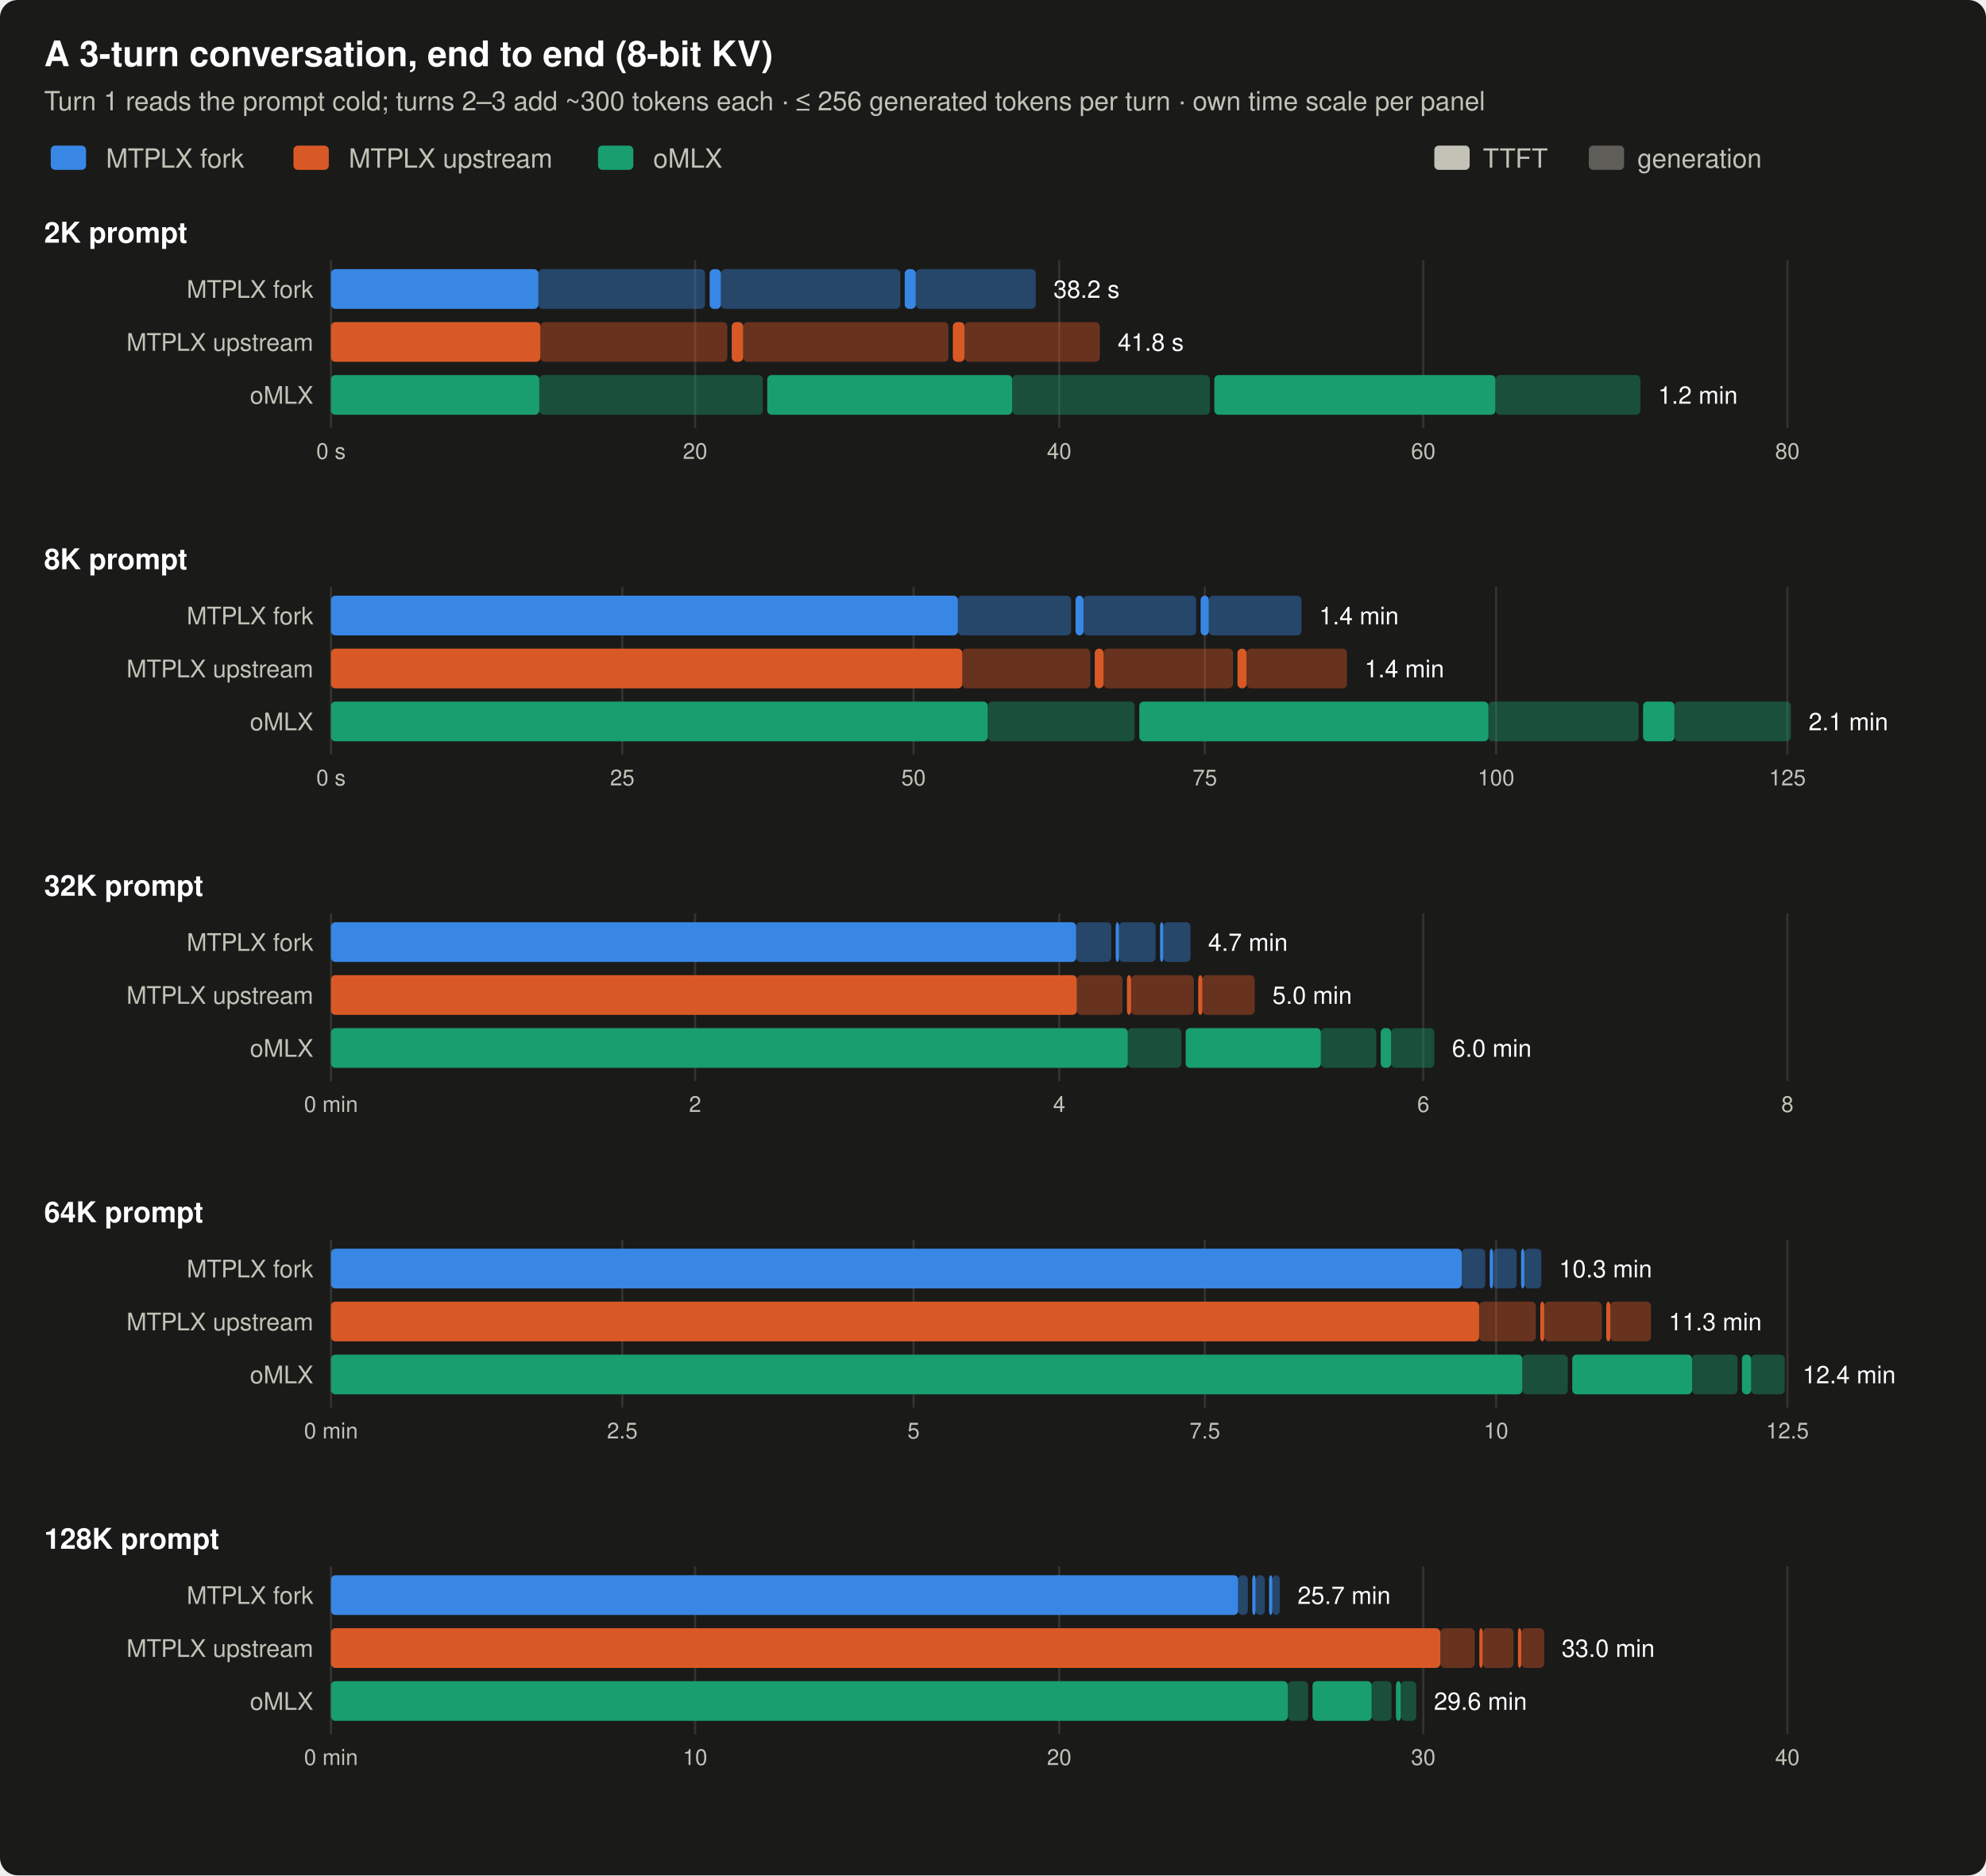
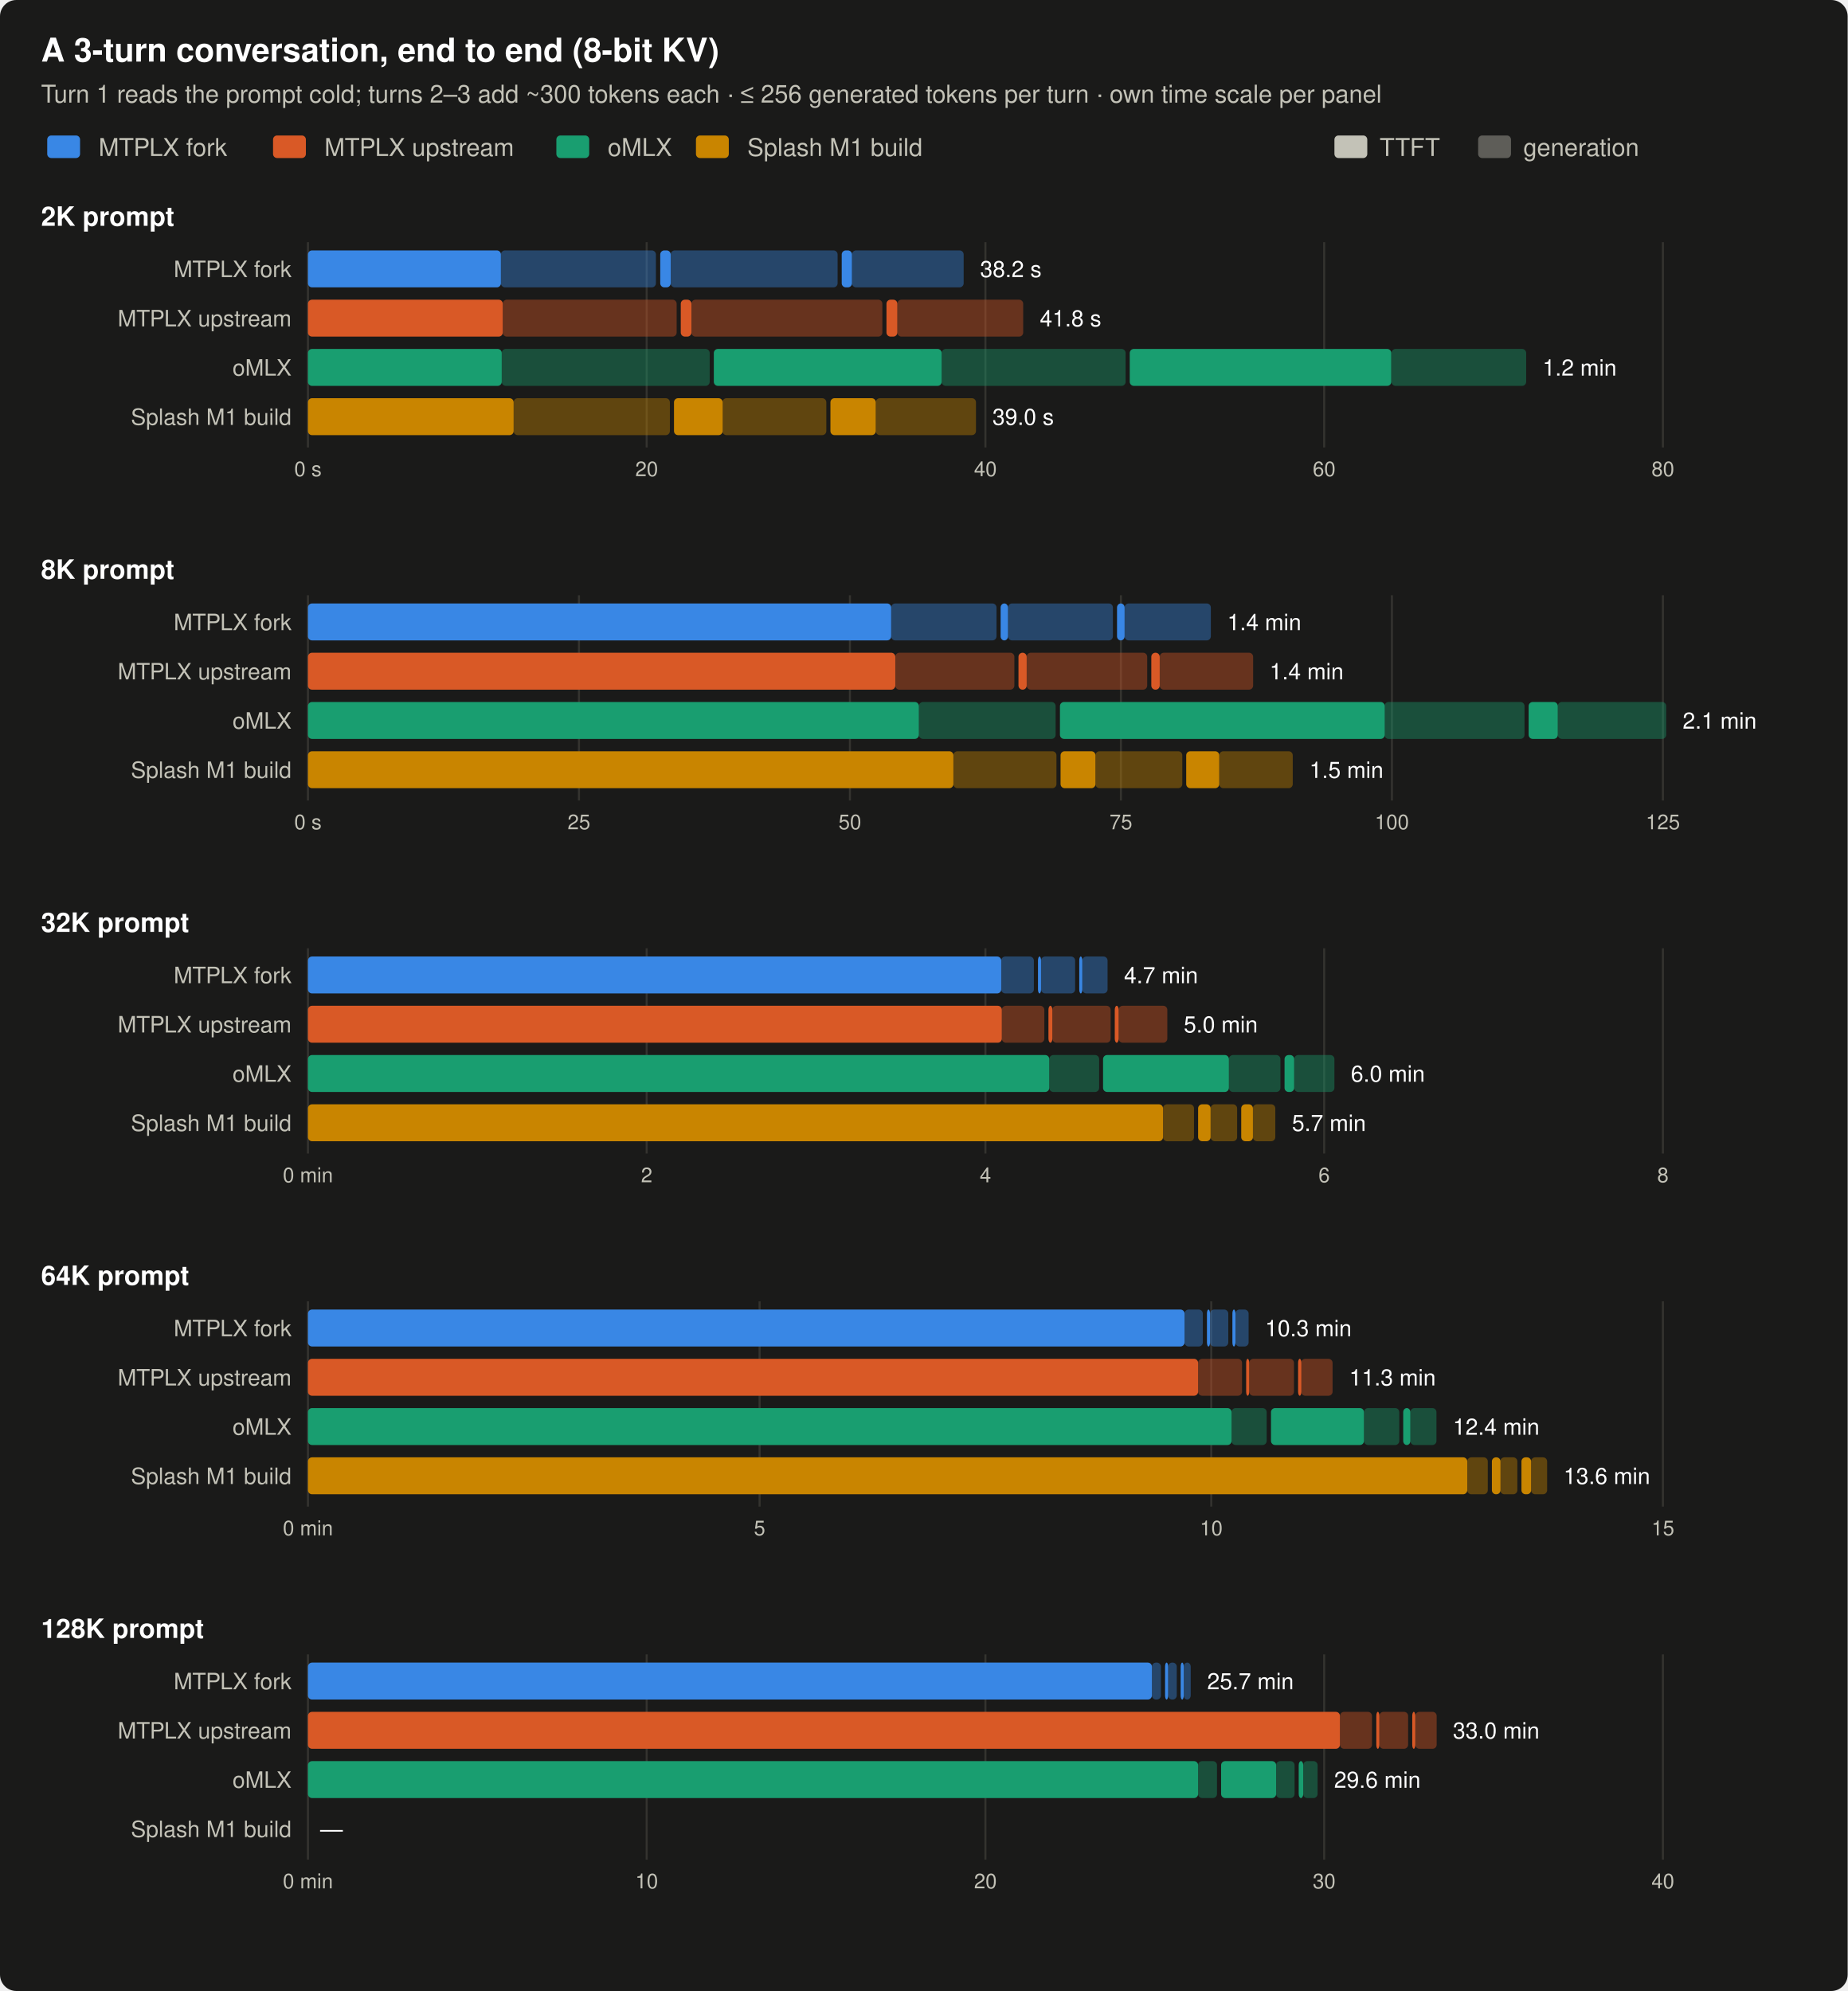
- <svg xmlns="http://www.w3.org/2000/svg" viewBox="0 0 900 850" width="900" height="850" role="img" aria-label="A 3-turn conversation, end to end (8-bit KV)" font-family="-apple-system,BlinkMacSystemFont,Segoe UI,Helvetica,Arial,sans-serif">
-   <rect width="900" height="850" rx="8" fill="#1a1a19" />
+ <svg xmlns="http://www.w3.org/2000/svg" viewBox="0 0 900 970" width="900" height="970" role="img" aria-label="A 3-turn conversation, end to end (8-bit KV)" font-family="-apple-system,BlinkMacSystemFont,Segoe UI,Helvetica,Arial,sans-serif">
+   <rect width="900" height="970" rx="8" fill="#1a1a19" />
  <text x="20" y="30" fill="#ffffff" font-size="16" font-weight="600">A 3-turn conversation, end to end (8-bit KV)</text>
  <text x="20" y="50" fill="#c3c2b7" font-size="12">Turn 1 reads the prompt cold; turns 2–3 add ~300 tokens each · ≤ 256 generated tokens per turn · own time scale per panel</text>
  <rect x="23" y="66" width="16" height="11" rx="2" fill="#3987e5" />
  <text x="48" y="76" fill="#c3c2b7" font-size="12">MTPLX fork</text>
  <rect x="133" y="66" width="16" height="11" rx="2" fill="#d95926" />
  <text x="158" y="76" fill="#c3c2b7" font-size="12">MTPLX upstream</text>
  <rect x="271" y="66" width="16" height="11" rx="2" fill="#199e70" />
  <text x="296" y="76" fill="#c3c2b7" font-size="12">oMLX</text>
+   <rect x="339" y="66" width="16" height="11" rx="2" fill="#c98500" />
+   <text x="364" y="76" fill="#c3c2b7" font-size="12">Splash M1 build</text>
  <rect x="650" y="66" width="16" height="11" rx="2" fill="#c3c2b7" />
  <text x="672" y="76" fill="#c3c2b7" font-size="12">TTFT</text>
  <rect x="720" y="66" width="16" height="11" rx="2" fill="#c3c2b7" fill-opacity="0.4" />
  <text x="742" y="76" fill="#c3c2b7" font-size="12">generation</text>
  <text x="20" y="110" fill="#ffffff" font-size="13" font-weight="600">2K prompt</text>
-   <line x1="150.0" x2="150.0" y1="118" y2="194" stroke="#34332f" />
-   <text x="150.0" y="208" fill="#c3c2b7" font-size="10" text-anchor="middle">0 s</text>
-   <line x1="315.0" x2="315.0" y1="118" y2="194" stroke="#34332f" />
-   <text x="315.0" y="208" fill="#c3c2b7" font-size="10" text-anchor="middle">20 </text>
-   <line x1="480.0" x2="480.0" y1="118" y2="194" stroke="#34332f" />
-   <text x="480.0" y="208" fill="#c3c2b7" font-size="10" text-anchor="middle">40 </text>
-   <line x1="645.0" x2="645.0" y1="118" y2="194" stroke="#34332f" />
-   <text x="645.0" y="208" fill="#c3c2b7" font-size="10" text-anchor="middle">60 </text>
-   <line x1="810.0" x2="810.0" y1="118" y2="194" stroke="#34332f" />
-   <text x="810.0" y="208" fill="#c3c2b7" font-size="10" text-anchor="middle">80 </text>
+   <line x1="150.0" x2="150.0" y1="118" y2="218" stroke="#34332f" />
+   <text x="150.0" y="232" fill="#c3c2b7" font-size="10" text-anchor="middle">0 s</text>
+   <line x1="315.0" x2="315.0" y1="118" y2="218" stroke="#34332f" />
+   <text x="315.0" y="232" fill="#c3c2b7" font-size="10" text-anchor="middle">20 </text>
+   <line x1="480.0" x2="480.0" y1="118" y2="218" stroke="#34332f" />
+   <text x="480.0" y="232" fill="#c3c2b7" font-size="10" text-anchor="middle">40 </text>
+   <line x1="645.0" x2="645.0" y1="118" y2="218" stroke="#34332f" />
+   <text x="645.0" y="232" fill="#c3c2b7" font-size="10" text-anchor="middle">60 </text>
+   <line x1="810.0" x2="810.0" y1="118" y2="218" stroke="#34332f" />
+   <text x="810.0" y="232" fill="#c3c2b7" font-size="10" text-anchor="middle">80 </text>
  <text x="142" y="135" fill="#c3c2b7" font-size="11" text-anchor="end">MTPLX fork</text>
  <rect x="150.0" y="122" width="94.0" height="18" rx="2" fill="#3987e5" />
  <rect x="244.0" y="122" width="75.5" height="18" rx="2" fill="#3987e5" fill-opacity="0.4" />
  <rect x="321.6" y="122" width="5.1" height="18" rx="2" fill="#3987e5" />
  <rect x="326.7" y="122" width="81.3" height="18" rx="2" fill="#3987e5" fill-opacity="0.4" />
  <rect x="410.0" y="122" width="5.0" height="18" rx="2" fill="#3987e5" />
  <rect x="415.0" y="122" width="54.4" height="18" rx="2" fill="#3987e5" fill-opacity="0.4" />
  <text x="477.4" y="135" fill="#ffffff" font-size="11">38.2 s</text>
  <text x="142" y="159" fill="#c3c2b7" font-size="11" text-anchor="end">MTPLX upstream</text>
  <rect x="150.0" y="146" width="94.9" height="18" rx="2" fill="#d95926" />
  <rect x="244.9" y="146" width="84.7" height="18" rx="2" fill="#d95926" fill-opacity="0.4" />
  <rect x="331.6" y="146" width="5.2" height="18" rx="2" fill="#d95926" />
  <rect x="336.8" y="146" width="93.0" height="18" rx="2" fill="#d95926" fill-opacity="0.4" />
  <rect x="431.8" y="146" width="5.3" height="18" rx="2" fill="#d95926" />
  <rect x="437.1" y="146" width="61.3" height="18" rx="2" fill="#d95926" fill-opacity="0.4" />
  <text x="506.5" y="159" fill="#ffffff" font-size="11">41.8 s</text>
  <text x="142" y="183" fill="#c3c2b7" font-size="11" text-anchor="end">oMLX</text>
  <rect x="150.0" y="170" width="94.4" height="18" rx="2" fill="#199e70" />
  <rect x="244.4" y="170" width="101.3" height="18" rx="2" fill="#199e70" fill-opacity="0.4" />
  <rect x="347.7" y="170" width="111.0" height="18" rx="2" fill="#199e70" />
  <rect x="458.7" y="170" width="89.6" height="18" rx="2" fill="#199e70" fill-opacity="0.4" />
  <rect x="550.3" y="170" width="127.4" height="18" rx="2" fill="#199e70" />
  <rect x="677.8" y="170" width="65.6" height="18" rx="2" fill="#199e70" fill-opacity="0.4" />
  <text x="751.4" y="183" fill="#ffffff" font-size="11">1.2 min</text>
-   <text x="20" y="258" fill="#ffffff" font-size="13" font-weight="600">8K prompt</text>
-   <line x1="150.0" x2="150.0" y1="266" y2="342" stroke="#34332f" />
-   <text x="150.0" y="356" fill="#c3c2b7" font-size="10" text-anchor="middle">0 s</text>
-   <line x1="282.0" x2="282.0" y1="266" y2="342" stroke="#34332f" />
-   <text x="282.0" y="356" fill="#c3c2b7" font-size="10" text-anchor="middle">25 </text>
-   <line x1="414.0" x2="414.0" y1="266" y2="342" stroke="#34332f" />
-   <text x="414.0" y="356" fill="#c3c2b7" font-size="10" text-anchor="middle">50 </text>
-   <line x1="546.0" x2="546.0" y1="266" y2="342" stroke="#34332f" />
-   <text x="546.0" y="356" fill="#c3c2b7" font-size="10" text-anchor="middle">75 </text>
-   <line x1="678.0" x2="678.0" y1="266" y2="342" stroke="#34332f" />
-   <text x="678.0" y="356" fill="#c3c2b7" font-size="10" text-anchor="middle">100 </text>
-   <line x1="810.0" x2="810.0" y1="266" y2="342" stroke="#34332f" />
-   <text x="810.0" y="356" fill="#c3c2b7" font-size="10" text-anchor="middle">125 </text>
-   <text x="142" y="283" fill="#c3c2b7" font-size="11" text-anchor="end">MTPLX fork</text>
-   <rect x="150.0" y="270" width="284.1" height="18" rx="2" fill="#3987e5" />
-   <rect x="434.1" y="270" width="51.3" height="18" rx="2" fill="#3987e5" fill-opacity="0.4" />
-   <rect x="487.4" y="270" width="3.6" height="18" rx="2" fill="#3987e5" />
-   <rect x="491.0" y="270" width="51.1" height="18" rx="2" fill="#3987e5" fill-opacity="0.4" />
-   <rect x="544.1" y="270" width="3.7" height="18" rx="2" fill="#3987e5" />
-   <rect x="547.8" y="270" width="42.0" height="18" rx="2" fill="#3987e5" fill-opacity="0.4" />
-   <text x="597.8" y="283" fill="#ffffff" font-size="11">1.4 min</text>
-   <text x="142" y="307" fill="#c3c2b7" font-size="11" text-anchor="end">MTPLX upstream</text>
-   <rect x="150.0" y="294" width="286.1" height="18" rx="2" fill="#d95926" />
-   <rect x="436.1" y="294" width="58.0" height="18" rx="2" fill="#d95926" fill-opacity="0.4" />
-   <rect x="496.1" y="294" width="4.0" height="18" rx="2" fill="#d95926" />
-   <rect x="500.1" y="294" width="58.7" height="18" rx="2" fill="#d95926" fill-opacity="0.4" />
-   <rect x="560.8" y="294" width="4.1" height="18" rx="2" fill="#d95926" />
-   <rect x="564.9" y="294" width="45.5" height="18" rx="2" fill="#d95926" fill-opacity="0.4" />
-   <text x="618.4" y="307" fill="#ffffff" font-size="11">1.4 min</text>
-   <text x="142" y="331" fill="#c3c2b7" font-size="11" text-anchor="end">oMLX</text>
-   <rect x="150.0" y="318" width="297.6" height="18" rx="2" fill="#199e70" />
-   <rect x="447.6" y="318" width="66.6" height="18" rx="2" fill="#199e70" fill-opacity="0.4" />
-   <rect x="516.3" y="318" width="158.2" height="18" rx="2" fill="#199e70" />
-   <rect x="674.4" y="318" width="68.2" height="18" rx="2" fill="#199e70" fill-opacity="0.4" />
-   <rect x="744.6" y="318" width="14.2" height="18" rx="2" fill="#199e70" />
-   <rect x="758.8" y="318" width="52.8" height="18" rx="2" fill="#199e70" fill-opacity="0.4" />
-   <text x="819.6" y="331" fill="#ffffff" font-size="11">2.1 min</text>
-   <text x="20" y="406" fill="#ffffff" font-size="13" font-weight="600">32K prompt</text>
-   <line x1="150.0" x2="150.0" y1="414" y2="490" stroke="#34332f" />
-   <text x="150.0" y="504" fill="#c3c2b7" font-size="10" text-anchor="middle">0 min</text>
-   <line x1="315.0" x2="315.0" y1="414" y2="490" stroke="#34332f" />
-   <text x="315.0" y="504" fill="#c3c2b7" font-size="10" text-anchor="middle">2 </text>
-   <line x1="480.0" x2="480.0" y1="414" y2="490" stroke="#34332f" />
-   <text x="480.0" y="504" fill="#c3c2b7" font-size="10" text-anchor="middle">4 </text>
-   <line x1="645.0" x2="645.0" y1="414" y2="490" stroke="#34332f" />
-   <text x="645.0" y="504" fill="#c3c2b7" font-size="10" text-anchor="middle">6 </text>
-   <line x1="810.0" x2="810.0" y1="414" y2="490" stroke="#34332f" />
-   <text x="810.0" y="504" fill="#c3c2b7" font-size="10" text-anchor="middle">8 </text>
-   <text x="142" y="431" fill="#c3c2b7" font-size="11" text-anchor="end">MTPLX fork</text>
-   <rect x="150.0" y="418" width="337.7" height="18" rx="2" fill="#3987e5" />
-   <rect x="487.7" y="418" width="15.9" height="18" rx="2" fill="#3987e5" fill-opacity="0.4" />
-   <rect x="505.6" y="418" width="1.5" height="18" rx="2" fill="#3987e5" />
-   <rect x="507.1" y="418" width="16.6" height="18" rx="2" fill="#3987e5" fill-opacity="0.4" />
-   <rect x="525.7" y="418" width="1.5" height="18" rx="2" fill="#3987e5" />
-   <rect x="527.2" y="418" width="12.3" height="18" rx="2" fill="#3987e5" fill-opacity="0.4" />
-   <text x="547.5" y="431" fill="#ffffff" font-size="11">4.7 min</text>
-   <text x="142" y="455" fill="#c3c2b7" font-size="11" text-anchor="end">MTPLX upstream</text>
-   <rect x="150.0" y="442" width="338.0" height="18" rx="2" fill="#d95926" />
-   <rect x="488.0" y="442" width="20.7" height="18" rx="2" fill="#d95926" fill-opacity="0.4" />
-   <rect x="510.7" y="442" width="1.9" height="18" rx="2" fill="#d95926" />
-   <rect x="512.6" y="442" width="28.4" height="18" rx="2" fill="#d95926" fill-opacity="0.4" />
-   <rect x="543.0" y="442" width="1.9" height="18" rx="2" fill="#d95926" />
-   <rect x="544.9" y="442" width="23.7" height="18" rx="2" fill="#d95926" fill-opacity="0.4" />
-   <text x="576.6" y="455" fill="#ffffff" font-size="11">5.0 min</text>
-   <text x="142" y="479" fill="#c3c2b7" font-size="11" text-anchor="end">oMLX</text>
-   <rect x="150.0" y="466" width="361.1" height="18" rx="2" fill="#199e70" />
-   <rect x="511.1" y="466" width="24.3" height="18" rx="2" fill="#199e70" fill-opacity="0.4" />
-   <rect x="537.3" y="466" width="61.3" height="18" rx="2" fill="#199e70" />
-   <rect x="598.6" y="466" width="25.1" height="18" rx="2" fill="#199e70" fill-opacity="0.4" />
-   <rect x="625.7" y="466" width="4.7" height="18" rx="2" fill="#199e70" />
-   <rect x="630.4" y="466" width="19.6" height="18" rx="2" fill="#199e70" fill-opacity="0.4" />
-   <text x="658.0" y="479" fill="#ffffff" font-size="11">6.0 min</text>
-   <text x="20" y="554" fill="#ffffff" font-size="13" font-weight="600">64K prompt</text>
-   <line x1="150.0" x2="150.0" y1="562" y2="638" stroke="#34332f" />
-   <text x="150.0" y="652" fill="#c3c2b7" font-size="10" text-anchor="middle">0 min</text>
-   <line x1="282.0" x2="282.0" y1="562" y2="638" stroke="#34332f" />
-   <text x="282.0" y="652" fill="#c3c2b7" font-size="10" text-anchor="middle">2.5 </text>
-   <line x1="414.0" x2="414.0" y1="562" y2="638" stroke="#34332f" />
-   <text x="414.0" y="652" fill="#c3c2b7" font-size="10" text-anchor="middle">5 </text>
-   <line x1="546.0" x2="546.0" y1="562" y2="638" stroke="#34332f" />
-   <text x="546.0" y="652" fill="#c3c2b7" font-size="10" text-anchor="middle">7.5 </text>
-   <line x1="678.0" x2="678.0" y1="562" y2="638" stroke="#34332f" />
-   <text x="678.0" y="652" fill="#c3c2b7" font-size="10" text-anchor="middle">10 </text>
-   <line x1="810.0" x2="810.0" y1="562" y2="638" stroke="#34332f" />
-   <text x="810.0" y="652" fill="#c3c2b7" font-size="10" text-anchor="middle">12.5 </text>
-   <text x="142" y="579" fill="#c3c2b7" font-size="11" text-anchor="end">MTPLX fork</text>
-   <rect x="150.0" y="566" width="512.4" height="18" rx="2" fill="#3987e5" />
-   <rect x="662.4" y="566" width="10.7" height="18" rx="2" fill="#3987e5" fill-opacity="0.4" />
-   <rect x="675.1" y="566" width="1.5" height="18" rx="2" fill="#3987e5" />
-   <rect x="676.6" y="566" width="10.7" height="18" rx="2" fill="#3987e5" fill-opacity="0.4" />
-   <rect x="689.3" y="566" width="1.5" height="18" rx="2" fill="#3987e5" />
-   <rect x="690.8" y="566" width="7.7" height="18" rx="2" fill="#3987e5" fill-opacity="0.4" />
-   <text x="706.5" y="579" fill="#ffffff" font-size="11">10.3 min</text>
-   <text x="142" y="603" fill="#c3c2b7" font-size="11" text-anchor="end">MTPLX upstream</text>
-   <rect x="150.0" y="590" width="520.3" height="18" rx="2" fill="#d95926" />
-   <rect x="670.3" y="590" width="25.7" height="18" rx="2" fill="#d95926" fill-opacity="0.4" />
-   <rect x="698.0" y="590" width="1.8" height="18" rx="2" fill="#d95926" />
-   <rect x="699.8" y="590" width="26.1" height="18" rx="2" fill="#d95926" fill-opacity="0.4" />
-   <rect x="727.9" y="590" width="1.9" height="18" rx="2" fill="#d95926" />
-   <rect x="729.8" y="590" width="18.4" height="18" rx="2" fill="#d95926" fill-opacity="0.4" />
-   <text x="756.2" y="603" fill="#ffffff" font-size="11">11.3 min</text>
-   <text x="142" y="627" fill="#c3c2b7" font-size="11" text-anchor="end">oMLX</text>
-   <rect x="150.0" y="614" width="539.9" height="18" rx="2" fill="#199e70" />
-   <rect x="689.9" y="614" width="20.6" height="18" rx="2" fill="#199e70" fill-opacity="0.4" />
-   <rect x="712.5" y="614" width="54.3" height="18" rx="2" fill="#199e70" />
-   <rect x="766.8" y="614" width="20.6" height="18" rx="2" fill="#199e70" fill-opacity="0.4" />
-   <rect x="789.4" y="614" width="4.2" height="18" rx="2" fill="#199e70" />
-   <rect x="793.6" y="614" width="15.2" height="18" rx="2" fill="#199e70" fill-opacity="0.4" />
-   <text x="816.9" y="627" fill="#ffffff" font-size="11">12.4 min</text>
-   <text x="20" y="702" fill="#ffffff" font-size="13" font-weight="600">128K prompt</text>
-   <line x1="150.0" x2="150.0" y1="710" y2="786" stroke="#34332f" />
-   <text x="150.0" y="800" fill="#c3c2b7" font-size="10" text-anchor="middle">0 min</text>
-   <line x1="315.0" x2="315.0" y1="710" y2="786" stroke="#34332f" />
-   <text x="315.0" y="800" fill="#c3c2b7" font-size="10" text-anchor="middle">10 </text>
-   <line x1="480.0" x2="480.0" y1="710" y2="786" stroke="#34332f" />
-   <text x="480.0" y="800" fill="#c3c2b7" font-size="10" text-anchor="middle">20 </text>
-   <line x1="645.0" x2="645.0" y1="710" y2="786" stroke="#34332f" />
-   <text x="645.0" y="800" fill="#c3c2b7" font-size="10" text-anchor="middle">30 </text>
-   <line x1="810.0" x2="810.0" y1="710" y2="786" stroke="#34332f" />
-   <text x="810.0" y="800" fill="#c3c2b7" font-size="10" text-anchor="middle">40 </text>
-   <text x="142" y="727" fill="#c3c2b7" font-size="11" text-anchor="end">MTPLX fork</text>
-   <rect x="150.0" y="714" width="411.1" height="18" rx="2" fill="#3987e5" />
-   <rect x="561.1" y="714" width="4.4" height="18" rx="2" fill="#3987e5" fill-opacity="0.4" />
-   <rect x="567.5" y="714" width="1.5" height="18" rx="2" fill="#3987e5" />
-   <rect x="569.0" y="714" width="4.2" height="18" rx="2" fill="#3987e5" fill-opacity="0.4" />
-   <rect x="575.1" y="714" width="1.5" height="18" rx="2" fill="#3987e5" />
-   <rect x="576.6" y="714" width="3.4" height="18" rx="2" fill="#3987e5" fill-opacity="0.4" />
-   <text x="588.0" y="727" fill="#ffffff" font-size="11">25.7 min</text>
-   <text x="142" y="751" fill="#c3c2b7" font-size="11" text-anchor="end">MTPLX upstream</text>
-   <rect x="150.0" y="738" width="502.7" height="18" rx="2" fill="#d95926" />
-   <rect x="652.7" y="738" width="15.6" height="18" rx="2" fill="#d95926" fill-opacity="0.4" />
-   <rect x="670.4" y="738" width="1.5" height="18" rx="2" fill="#d95926" />
-   <rect x="671.9" y="738" width="14.0" height="18" rx="2" fill="#d95926" fill-opacity="0.4" />
-   <rect x="687.9" y="738" width="1.5" height="18" rx="2" fill="#d95926" />
-   <rect x="689.4" y="738" width="10.4" height="18" rx="2" fill="#d95926" fill-opacity="0.4" />
-   <text x="707.7" y="751" fill="#ffffff" font-size="11">33.0 min</text>
-   <text x="142" y="775" fill="#c3c2b7" font-size="11" text-anchor="end">oMLX</text>
-   <rect x="150.0" y="762" width="433.6" height="18" rx="2" fill="#199e70" />
-   <rect x="583.6" y="762" width="9.2" height="18" rx="2" fill="#199e70" fill-opacity="0.4" />
-   <rect x="594.8" y="762" width="26.8" height="18" rx="2" fill="#199e70" />
-   <rect x="621.6" y="762" width="9.0" height="18" rx="2" fill="#199e70" fill-opacity="0.4" />
-   <rect x="632.6" y="762" width="2.2" height="18" rx="2" fill="#199e70" />
-   <rect x="634.8" y="762" width="7.0" height="18" rx="2" fill="#199e70" fill-opacity="0.4" />
-   <text x="649.8" y="775" fill="#ffffff" font-size="11">29.6 min</text>
+   <text x="142" y="207" fill="#c3c2b7" font-size="11" text-anchor="end">Splash M1 build</text>
+   <rect x="150.0" y="194" width="100.2" height="18" rx="2" fill="#c98500" />
+   <rect x="250.2" y="194" width="76.1" height="18" rx="2" fill="#c98500" fill-opacity="0.4" />
+   <rect x="328.3" y="194" width="23.7" height="18" rx="2" fill="#c98500" />
+   <rect x="351.9" y="194" width="50.6" height="18" rx="2" fill="#c98500" fill-opacity="0.4" />
+   <rect x="404.5" y="194" width="22.1" height="18" rx="2" fill="#c98500" />
+   <rect x="426.6" y="194" width="48.8" height="18" rx="2" fill="#c98500" fill-opacity="0.4" />
+   <text x="483.4" y="207" fill="#ffffff" font-size="11">39.0 s</text>
+   <text x="20" y="282" fill="#ffffff" font-size="13" font-weight="600">8K prompt</text>
+   <line x1="150.0" x2="150.0" y1="290" y2="390" stroke="#34332f" />
+   <text x="150.0" y="404" fill="#c3c2b7" font-size="10" text-anchor="middle">0 s</text>
+   <line x1="282.0" x2="282.0" y1="290" y2="390" stroke="#34332f" />
+   <text x="282.0" y="404" fill="#c3c2b7" font-size="10" text-anchor="middle">25 </text>
+   <line x1="414.0" x2="414.0" y1="290" y2="390" stroke="#34332f" />
+   <text x="414.0" y="404" fill="#c3c2b7" font-size="10" text-anchor="middle">50 </text>
+   <line x1="546.0" x2="546.0" y1="290" y2="390" stroke="#34332f" />
+   <text x="546.0" y="404" fill="#c3c2b7" font-size="10" text-anchor="middle">75 </text>
+   <line x1="678.0" x2="678.0" y1="290" y2="390" stroke="#34332f" />
+   <text x="678.0" y="404" fill="#c3c2b7" font-size="10" text-anchor="middle">100 </text>
+   <line x1="810.0" x2="810.0" y1="290" y2="390" stroke="#34332f" />
+   <text x="810.0" y="404" fill="#c3c2b7" font-size="10" text-anchor="middle">125 </text>
+   <text x="142" y="307" fill="#c3c2b7" font-size="11" text-anchor="end">MTPLX fork</text>
+   <rect x="150.0" y="294" width="284.1" height="18" rx="2" fill="#3987e5" />
+   <rect x="434.1" y="294" width="51.3" height="18" rx="2" fill="#3987e5" fill-opacity="0.4" />
+   <rect x="487.4" y="294" width="3.6" height="18" rx="2" fill="#3987e5" />
+   <rect x="491.0" y="294" width="51.1" height="18" rx="2" fill="#3987e5" fill-opacity="0.4" />
+   <rect x="544.1" y="294" width="3.7" height="18" rx="2" fill="#3987e5" />
+   <rect x="547.8" y="294" width="42.0" height="18" rx="2" fill="#3987e5" fill-opacity="0.4" />
+   <text x="597.8" y="307" fill="#ffffff" font-size="11">1.4 min</text>
+   <text x="142" y="331" fill="#c3c2b7" font-size="11" text-anchor="end">MTPLX upstream</text>
+   <rect x="150.0" y="318" width="286.1" height="18" rx="2" fill="#d95926" />
+   <rect x="436.1" y="318" width="58.0" height="18" rx="2" fill="#d95926" fill-opacity="0.4" />
+   <rect x="496.1" y="318" width="4.0" height="18" rx="2" fill="#d95926" />
+   <rect x="500.1" y="318" width="58.7" height="18" rx="2" fill="#d95926" fill-opacity="0.4" />
+   <rect x="560.8" y="318" width="4.1" height="18" rx="2" fill="#d95926" />
+   <rect x="564.9" y="318" width="45.5" height="18" rx="2" fill="#d95926" fill-opacity="0.4" />
+   <text x="618.4" y="331" fill="#ffffff" font-size="11">1.4 min</text>
+   <text x="142" y="355" fill="#c3c2b7" font-size="11" text-anchor="end">oMLX</text>
+   <rect x="150.0" y="342" width="297.6" height="18" rx="2" fill="#199e70" />
+   <rect x="447.6" y="342" width="66.6" height="18" rx="2" fill="#199e70" fill-opacity="0.4" />
+   <rect x="516.3" y="342" width="158.2" height="18" rx="2" fill="#199e70" />
+   <rect x="674.4" y="342" width="68.2" height="18" rx="2" fill="#199e70" fill-opacity="0.4" />
+   <rect x="744.6" y="342" width="14.2" height="18" rx="2" fill="#199e70" />
+   <rect x="758.8" y="342" width="52.8" height="18" rx="2" fill="#199e70" fill-opacity="0.4" />
+   <text x="819.6" y="355" fill="#ffffff" font-size="11">2.1 min</text>
+   <text x="142" y="379" fill="#c3c2b7" font-size="11" text-anchor="end">Splash M1 build</text>
+   <rect x="150.0" y="366" width="314.4" height="18" rx="2" fill="#c98500" />
+   <rect x="464.4" y="366" width="50.2" height="18" rx="2" fill="#c98500" fill-opacity="0.4" />
+   <rect x="516.6" y="366" width="17.0" height="18" rx="2" fill="#c98500" />
+   <rect x="533.6" y="366" width="42.3" height="18" rx="2" fill="#c98500" fill-opacity="0.4" />
+   <rect x="577.8" y="366" width="16.1" height="18" rx="2" fill="#c98500" />
+   <rect x="593.9" y="366" width="35.8" height="18" rx="2" fill="#c98500" fill-opacity="0.4" />
+   <text x="637.8" y="379" fill="#ffffff" font-size="11">1.5 min</text>
+   <text x="20" y="454" fill="#ffffff" font-size="13" font-weight="600">32K prompt</text>
+   <line x1="150.0" x2="150.0" y1="462" y2="562" stroke="#34332f" />
+   <text x="150.0" y="576" fill="#c3c2b7" font-size="10" text-anchor="middle">0 min</text>
+   <line x1="315.0" x2="315.0" y1="462" y2="562" stroke="#34332f" />
+   <text x="315.0" y="576" fill="#c3c2b7" font-size="10" text-anchor="middle">2 </text>
+   <line x1="480.0" x2="480.0" y1="462" y2="562" stroke="#34332f" />
+   <text x="480.0" y="576" fill="#c3c2b7" font-size="10" text-anchor="middle">4 </text>
+   <line x1="645.0" x2="645.0" y1="462" y2="562" stroke="#34332f" />
+   <text x="645.0" y="576" fill="#c3c2b7" font-size="10" text-anchor="middle">6 </text>
+   <line x1="810.0" x2="810.0" y1="462" y2="562" stroke="#34332f" />
+   <text x="810.0" y="576" fill="#c3c2b7" font-size="10" text-anchor="middle">8 </text>
+   <text x="142" y="479" fill="#c3c2b7" font-size="11" text-anchor="end">MTPLX fork</text>
+   <rect x="150.0" y="466" width="337.7" height="18" rx="2" fill="#3987e5" />
+   <rect x="487.7" y="466" width="15.9" height="18" rx="2" fill="#3987e5" fill-opacity="0.4" />
+   <rect x="505.6" y="466" width="1.5" height="18" rx="2" fill="#3987e5" />
+   <rect x="507.1" y="466" width="16.6" height="18" rx="2" fill="#3987e5" fill-opacity="0.4" />
+   <rect x="525.7" y="466" width="1.5" height="18" rx="2" fill="#3987e5" />
+   <rect x="527.2" y="466" width="12.3" height="18" rx="2" fill="#3987e5" fill-opacity="0.4" />
+   <text x="547.5" y="479" fill="#ffffff" font-size="11">4.7 min</text>
+   <text x="142" y="503" fill="#c3c2b7" font-size="11" text-anchor="end">MTPLX upstream</text>
+   <rect x="150.0" y="490" width="338.0" height="18" rx="2" fill="#d95926" />
+   <rect x="488.0" y="490" width="20.7" height="18" rx="2" fill="#d95926" fill-opacity="0.4" />
+   <rect x="510.7" y="490" width="1.9" height="18" rx="2" fill="#d95926" />
+   <rect x="512.6" y="490" width="28.4" height="18" rx="2" fill="#d95926" fill-opacity="0.4" />
+   <rect x="543.0" y="490" width="1.9" height="18" rx="2" fill="#d95926" />
+   <rect x="544.9" y="490" width="23.7" height="18" rx="2" fill="#d95926" fill-opacity="0.4" />
+   <text x="576.6" y="503" fill="#ffffff" font-size="11">5.0 min</text>
+   <text x="142" y="527" fill="#c3c2b7" font-size="11" text-anchor="end">oMLX</text>
+   <rect x="150.0" y="514" width="361.1" height="18" rx="2" fill="#199e70" />
+   <rect x="511.1" y="514" width="24.3" height="18" rx="2" fill="#199e70" fill-opacity="0.4" />
+   <rect x="537.3" y="514" width="61.3" height="18" rx="2" fill="#199e70" />
+   <rect x="598.6" y="514" width="25.1" height="18" rx="2" fill="#199e70" fill-opacity="0.4" />
+   <rect x="625.7" y="514" width="4.7" height="18" rx="2" fill="#199e70" />
+   <rect x="630.4" y="514" width="19.6" height="18" rx="2" fill="#199e70" fill-opacity="0.4" />
+   <text x="658.0" y="527" fill="#ffffff" font-size="11">6.0 min</text>
+   <text x="142" y="551" fill="#c3c2b7" font-size="11" text-anchor="end">Splash M1 build</text>
+   <rect x="150.0" y="538" width="416.5" height="18" rx="2" fill="#c98500" />
+   <rect x="566.5" y="538" width="15.1" height="18" rx="2" fill="#c98500" fill-opacity="0.4" />
+   <rect x="583.6" y="538" width="6.1" height="18" rx="2" fill="#c98500" />
+   <rect x="589.7" y="538" width="12.9" height="18" rx="2" fill="#c98500" fill-opacity="0.4" />
+   <rect x="604.6" y="538" width="5.7" height="18" rx="2" fill="#c98500" />
+   <rect x="610.3" y="538" width="10.9" height="18" rx="2" fill="#c98500" fill-opacity="0.4" />
+   <text x="629.3" y="551" fill="#ffffff" font-size="11">5.7 min</text>
+   <text x="20" y="626" fill="#ffffff" font-size="13" font-weight="600">64K prompt</text>
+   <line x1="150.0" x2="150.0" y1="634" y2="734" stroke="#34332f" />
+   <text x="150.0" y="748" fill="#c3c2b7" font-size="10" text-anchor="middle">0 min</text>
+   <line x1="370.0" x2="370.0" y1="634" y2="734" stroke="#34332f" />
+   <text x="370.0" y="748" fill="#c3c2b7" font-size="10" text-anchor="middle">5 </text>
+   <line x1="590.0" x2="590.0" y1="634" y2="734" stroke="#34332f" />
+   <text x="590.0" y="748" fill="#c3c2b7" font-size="10" text-anchor="middle">10 </text>
+   <line x1="810.0" x2="810.0" y1="634" y2="734" stroke="#34332f" />
+   <text x="810.0" y="748" fill="#c3c2b7" font-size="10" text-anchor="middle">15 </text>
+   <text x="142" y="651" fill="#c3c2b7" font-size="11" text-anchor="end">MTPLX fork</text>
+   <rect x="150.0" y="638" width="427.0" height="18" rx="2" fill="#3987e5" />
+   <rect x="577.0" y="638" width="8.9" height="18" rx="2" fill="#3987e5" fill-opacity="0.4" />
+   <rect x="587.9" y="638" width="1.5" height="18" rx="2" fill="#3987e5" />
+   <rect x="589.4" y="638" width="8.9" height="18" rx="2" fill="#3987e5" fill-opacity="0.4" />
+   <rect x="600.3" y="638" width="1.5" height="18" rx="2" fill="#3987e5" />
+   <rect x="601.8" y="638" width="6.4" height="18" rx="2" fill="#3987e5" fill-opacity="0.4" />
+   <text x="616.2" y="651" fill="#ffffff" font-size="11">10.3 min</text>
+   <text x="142" y="675" fill="#c3c2b7" font-size="11" text-anchor="end">MTPLX upstream</text>
+   <rect x="150.0" y="662" width="433.6" height="18" rx="2" fill="#d95926" />
+   <rect x="583.6" y="662" width="21.4" height="18" rx="2" fill="#d95926" fill-opacity="0.4" />
+   <rect x="607.0" y="662" width="1.5" height="18" rx="2" fill="#d95926" />
+   <rect x="608.5" y="662" width="21.8" height="18" rx="2" fill="#d95926" fill-opacity="0.4" />
+   <rect x="632.3" y="662" width="1.6" height="18" rx="2" fill="#d95926" />
+   <rect x="633.8" y="662" width="15.3" height="18" rx="2" fill="#d95926" fill-opacity="0.4" />
+   <text x="657.2" y="675" fill="#ffffff" font-size="11">11.3 min</text>
+   <text x="142" y="699" fill="#c3c2b7" font-size="11" text-anchor="end">oMLX</text>
+   <rect x="150.0" y="686" width="449.9" height="18" rx="2" fill="#199e70" />
+   <rect x="599.9" y="686" width="17.1" height="18" rx="2" fill="#199e70" fill-opacity="0.4" />
+   <rect x="619.1" y="686" width="45.3" height="18" rx="2" fill="#199e70" />
+   <rect x="664.4" y="686" width="17.2" height="18" rx="2" fill="#199e70" fill-opacity="0.4" />
+   <rect x="683.5" y="686" width="3.5" height="18" rx="2" fill="#199e70" />
+   <rect x="687.0" y="686" width="12.7" height="18" rx="2" fill="#199e70" fill-opacity="0.4" />
+   <text x="707.7" y="699" fill="#ffffff" font-size="11">12.4 min</text>
+   <text x="142" y="723" fill="#c3c2b7" font-size="11" text-anchor="end">Splash M1 build</text>
+   <rect x="150.0" y="710" width="564.7" height="18" rx="2" fill="#c98500" />
+   <rect x="714.7" y="710" width="10.0" height="18" rx="2" fill="#c98500" fill-opacity="0.4" />
+   <rect x="726.7" y="710" width="4.2" height="18" rx="2" fill="#c98500" />
+   <rect x="730.8" y="710" width="8.3" height="18" rx="2" fill="#c98500" fill-opacity="0.4" />
+   <rect x="741.1" y="710" width="4.7" height="18" rx="2" fill="#c98500" />
+   <rect x="745.8" y="710" width="7.8" height="18" rx="2" fill="#c98500" fill-opacity="0.4" />
+   <text x="761.6" y="723" fill="#ffffff" font-size="11">13.6 min</text>
+   <text x="20" y="798" fill="#ffffff" font-size="13" font-weight="600">128K prompt</text>
+   <line x1="150.0" x2="150.0" y1="806" y2="906" stroke="#34332f" />
+   <text x="150.0" y="920" fill="#c3c2b7" font-size="10" text-anchor="middle">0 min</text>
+   <line x1="315.0" x2="315.0" y1="806" y2="906" stroke="#34332f" />
+   <text x="315.0" y="920" fill="#c3c2b7" font-size="10" text-anchor="middle">10 </text>
+   <line x1="480.0" x2="480.0" y1="806" y2="906" stroke="#34332f" />
+   <text x="480.0" y="920" fill="#c3c2b7" font-size="10" text-anchor="middle">20 </text>
+   <line x1="645.0" x2="645.0" y1="806" y2="906" stroke="#34332f" />
+   <text x="645.0" y="920" fill="#c3c2b7" font-size="10" text-anchor="middle">30 </text>
+   <line x1="810.0" x2="810.0" y1="806" y2="906" stroke="#34332f" />
+   <text x="810.0" y="920" fill="#c3c2b7" font-size="10" text-anchor="middle">40 </text>
+   <text x="142" y="823" fill="#c3c2b7" font-size="11" text-anchor="end">MTPLX fork</text>
+   <rect x="150.0" y="810" width="411.1" height="18" rx="2" fill="#3987e5" />
+   <rect x="561.1" y="810" width="4.4" height="18" rx="2" fill="#3987e5" fill-opacity="0.4" />
+   <rect x="567.5" y="810" width="1.5" height="18" rx="2" fill="#3987e5" />
+   <rect x="569.0" y="810" width="4.2" height="18" rx="2" fill="#3987e5" fill-opacity="0.4" />
+   <rect x="575.1" y="810" width="1.5" height="18" rx="2" fill="#3987e5" />
+   <rect x="576.6" y="810" width="3.4" height="18" rx="2" fill="#3987e5" fill-opacity="0.4" />
+   <text x="588.0" y="823" fill="#ffffff" font-size="11">25.7 min</text>
+   <text x="142" y="847" fill="#c3c2b7" font-size="11" text-anchor="end">MTPLX upstream</text>
+   <rect x="150.0" y="834" width="502.7" height="18" rx="2" fill="#d95926" />
+   <rect x="652.7" y="834" width="15.6" height="18" rx="2" fill="#d95926" fill-opacity="0.4" />
+   <rect x="670.4" y="834" width="1.5" height="18" rx="2" fill="#d95926" />
+   <rect x="671.9" y="834" width="14.0" height="18" rx="2" fill="#d95926" fill-opacity="0.4" />
+   <rect x="687.9" y="834" width="1.5" height="18" rx="2" fill="#d95926" />
+   <rect x="689.4" y="834" width="10.4" height="18" rx="2" fill="#d95926" fill-opacity="0.4" />
+   <text x="707.7" y="847" fill="#ffffff" font-size="11">33.0 min</text>
+   <text x="142" y="871" fill="#c3c2b7" font-size="11" text-anchor="end">oMLX</text>
+   <rect x="150.0" y="858" width="433.6" height="18" rx="2" fill="#199e70" />
+   <rect x="583.6" y="858" width="9.2" height="18" rx="2" fill="#199e70" fill-opacity="0.4" />
+   <rect x="594.8" y="858" width="26.8" height="18" rx="2" fill="#199e70" />
+   <rect x="621.6" y="858" width="9.0" height="18" rx="2" fill="#199e70" fill-opacity="0.4" />
+   <rect x="632.6" y="858" width="2.2" height="18" rx="2" fill="#199e70" />
+   <rect x="634.8" y="858" width="7.0" height="18" rx="2" fill="#199e70" fill-opacity="0.4" />
+   <text x="649.8" y="871" fill="#ffffff" font-size="11">29.6 min</text>
+   <text x="142" y="895" fill="#c3c2b7" font-size="11" text-anchor="end">Splash M1 build</text>
+   <text x="156.0" y="895" fill="#ffffff" font-size="11">—</text>
</svg>
